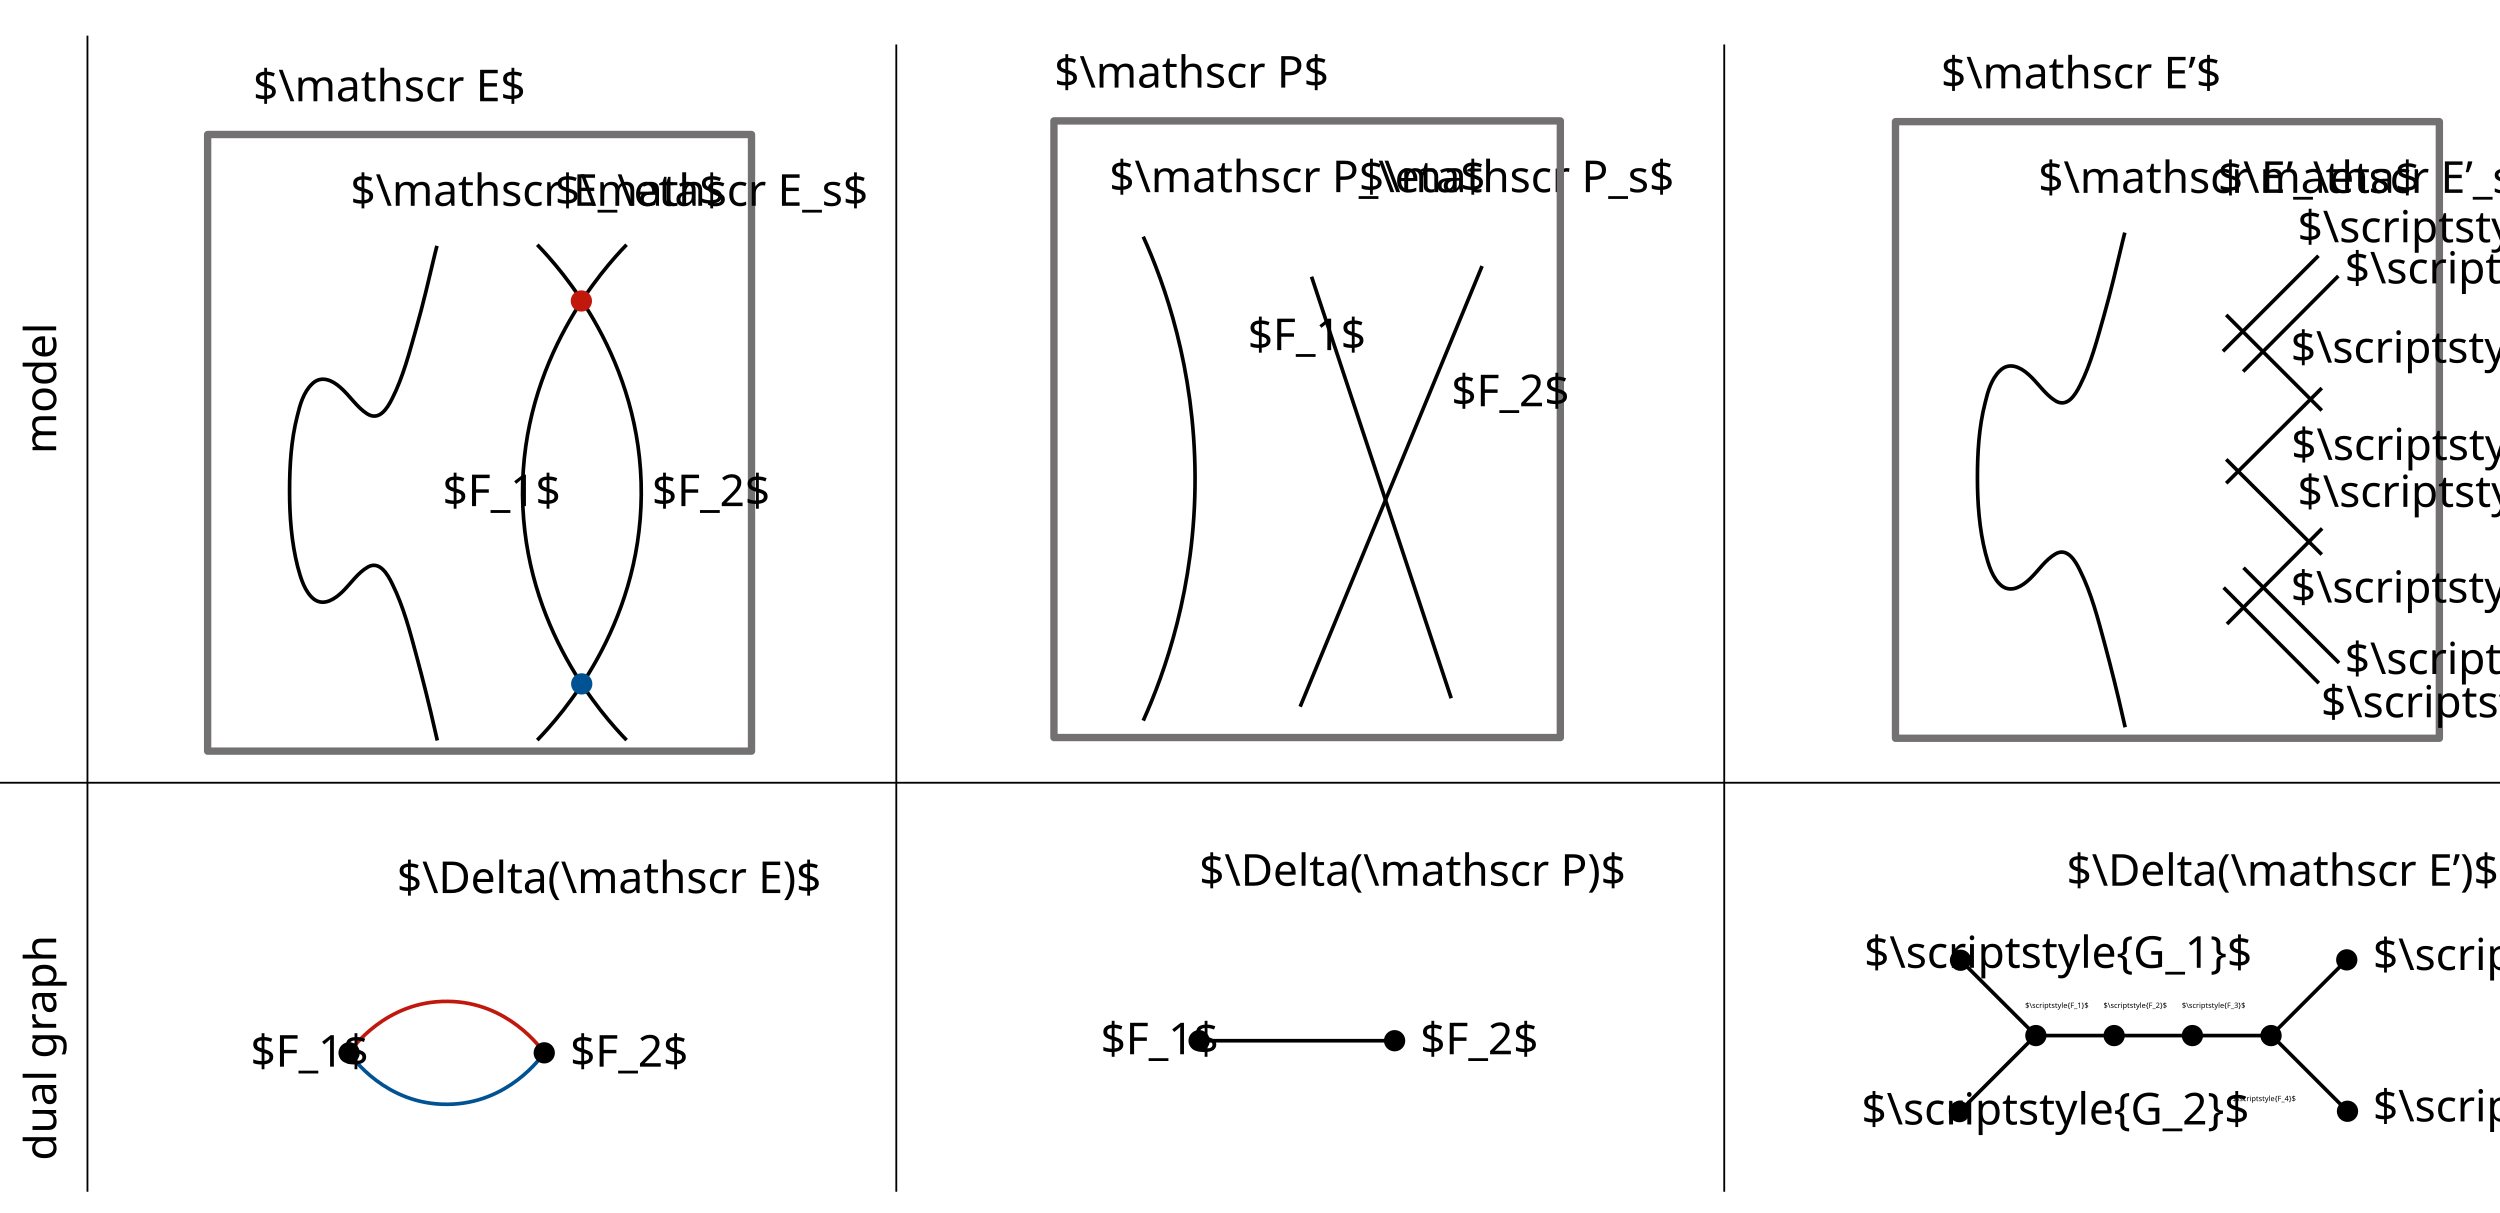
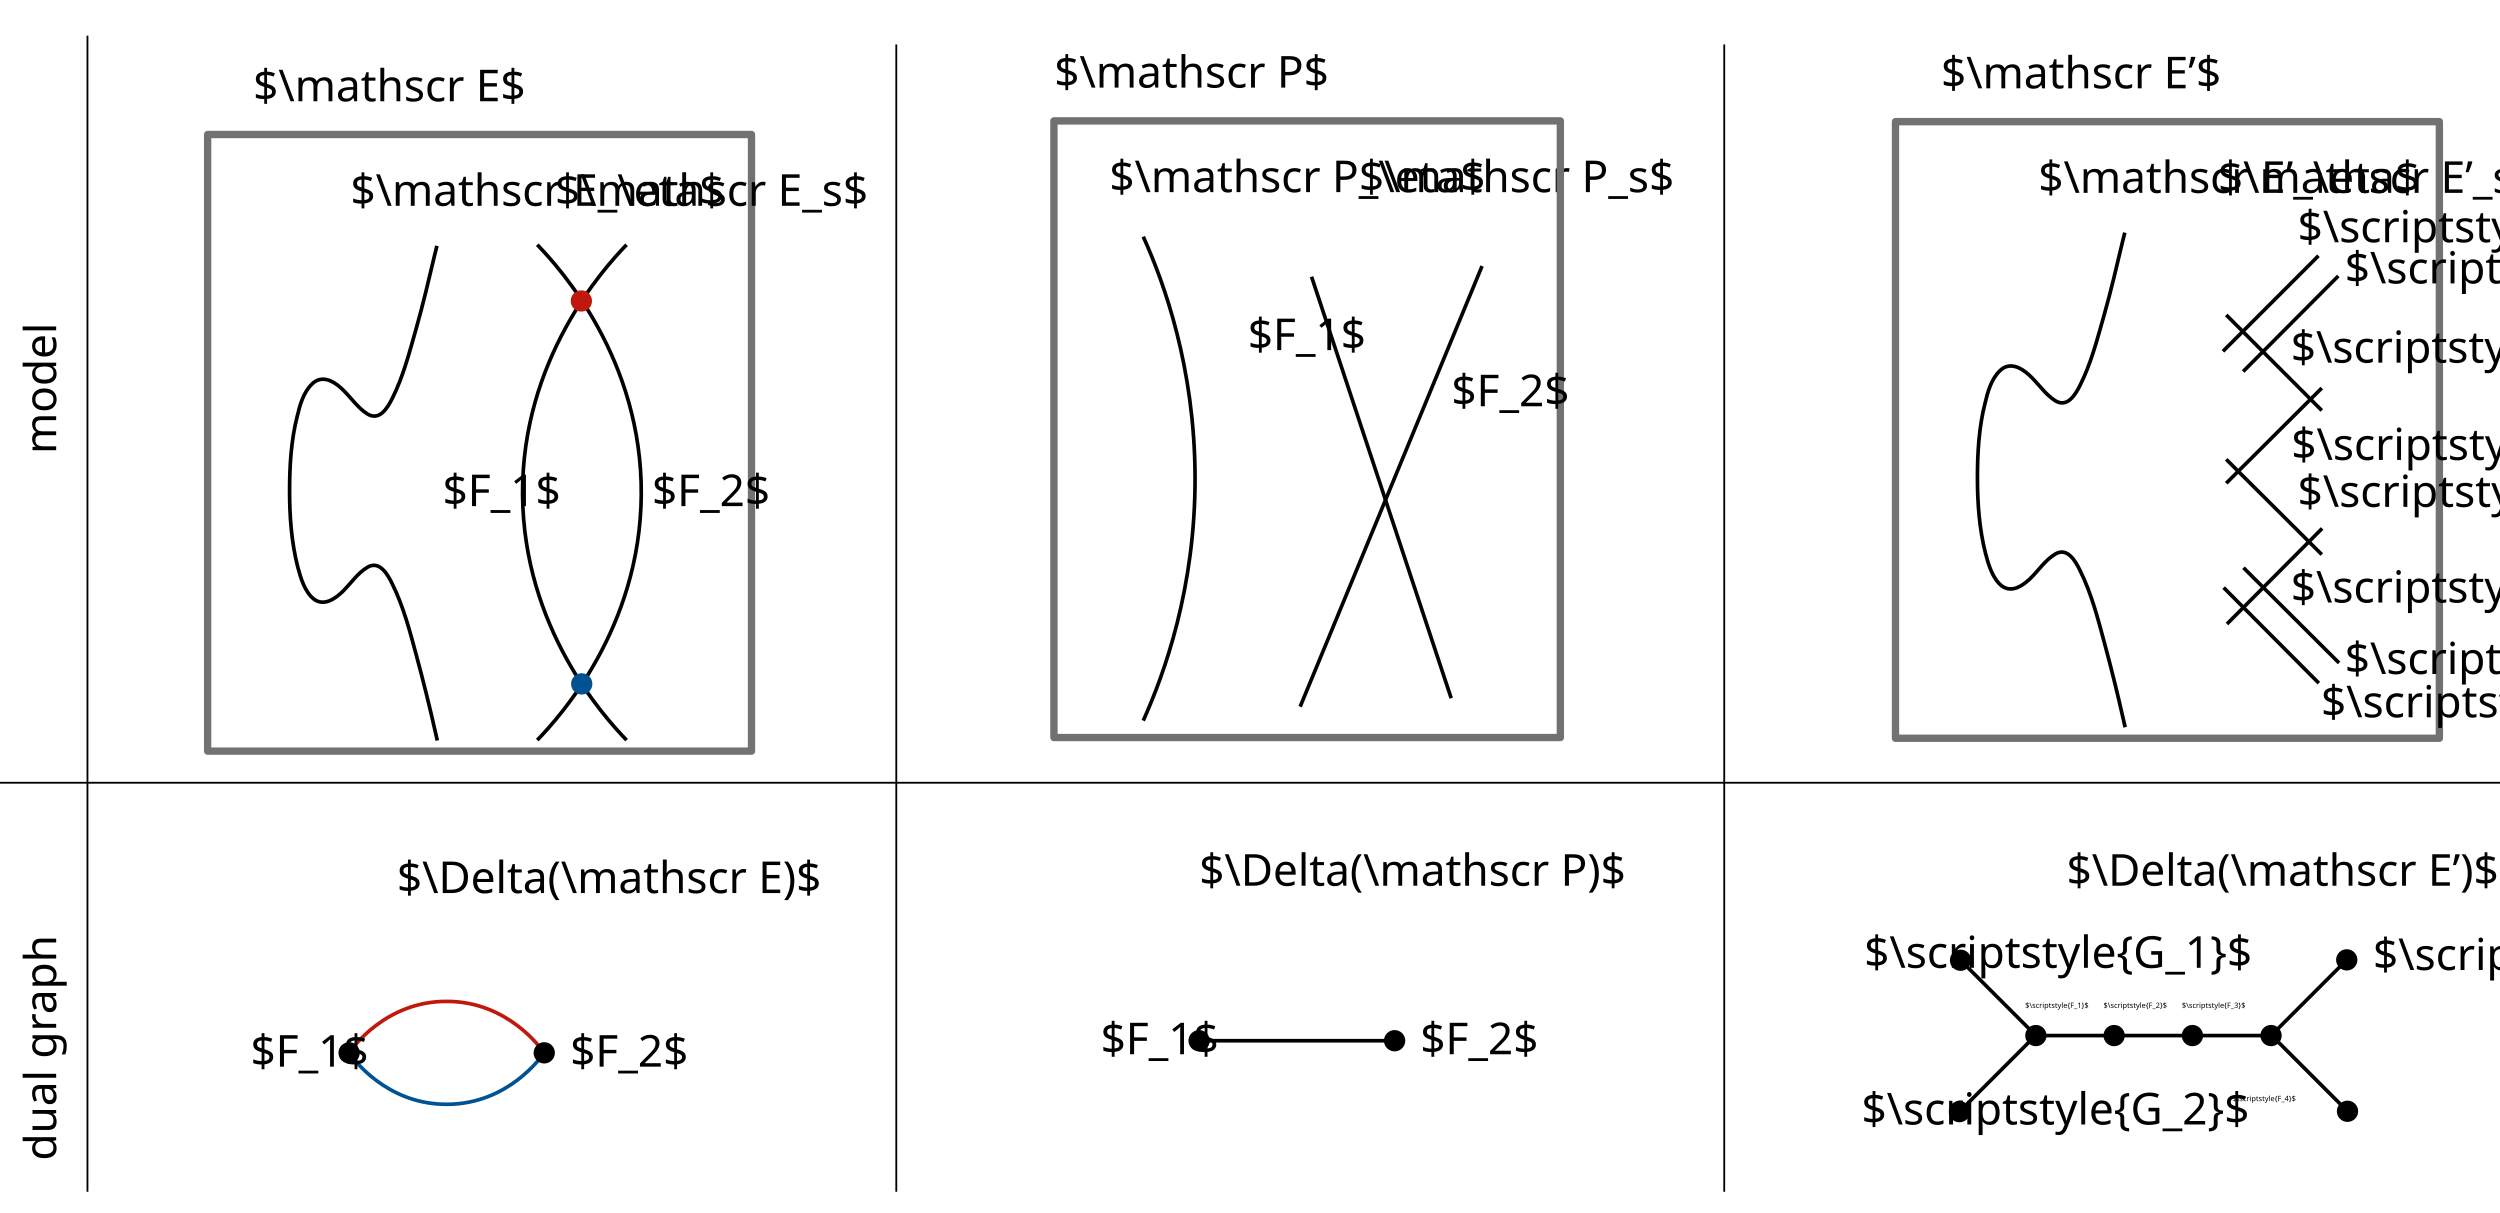
<svg xmlns="http://www.w3.org/2000/svg" version="1.1" id="svg8" x="0px" y="0px" viewBox="0 0 680.3 330" style="enable-background:new 0 0 680.3 330;" xml:space="preserve">
  <style type="text/css">
	.st0{fill:none;stroke:#C1180D;stroke-miterlimit:10;}
	.st1{fill:none;stroke:#005293;stroke-miterlimit:10;}
	.st2{fill:none;stroke:#737171;stroke-width:2;stroke-linecap:round;stroke-linejoin:round;stroke-miterlimit:10;}
	.st3{fill:#030304;}
	.st4{font-family:'ArialMT';}
	.st5{font-size:12px;}
	.st6{fill:none;stroke:#000000;stroke-miterlimit:10;}
	.st7{font-family:'MyriadPro-Regular';}
	.st8{fill:#005293;}
	.st9{fill:#C1180D;}
	.st10{fill:none;stroke:#020203;stroke-miterlimit:10;}
	.st11{fill:#020203;}
	.st12{fill:none;stroke:#727070;stroke-width:2;stroke-linecap:round;stroke-linejoin:round;stroke-miterlimit:10;}
	.st13{fill:none;stroke:#000000;stroke-width:0.5;stroke-miterlimit:10;}
- 	.st14{font-size:2.011px;}
+ 	.st14{fill:none;}
+ 	.st15{font-size:2.011px;}
</style>
  <path class="st0" d="M95,286.5c0.7-1.1,10-14.2,26.8-14c16.5,0.1,25.5,12.9,26.3,14" />
  <path class="st1" d="M95,286.5c0.7,1.1,10,14.2,26.8,14c16.5-0.1,25.5-12.9,26.3-14" />
  <g id="layer1" transform="translate(0,-177)">
</g>
  <rect x="56.5" y="36.6" class="st2" width="148" height="167.8" />
  <text transform="matrix(1 0 0 1 68.8728 27.5562)" class="st3 st4 st5">$\mathscr E$</text>
  <text transform="matrix(1 0 0 1 95.3527 56.0088)" class="st3 st4 st5">$\mathscr E_\eta$</text>
  <text transform="matrix(1 0 0 1 151.0171 56.0085)" class="st3 st4 st5">$\mathscr E_s$</text>
  <path class="st6" d="M146.2,66.6c6.2,6.4,28.6,31.2,28.3,68.1c-0.3,36.1-22,60.2-28.3,66.7" />
  <path class="st6" d="M170.5,66.6c-6.2,6.4-28.6,31.2-28.3,68.1c0.3,36.1,22,60.2,28.3,66.7" />
  <path class="st6" d="M78.8,133.6c0-6.8,0.4-13.8,2.1-20.4c0.7-3,1.7-6.5,4-8.7c2.5-2.5,5.6-1,7.8,1c2.5,2.2,4.4,5.3,7.2,7.1  c3.3,2.1,5.5-1.5,6.8-4.1c3-5.9,4.7-12.6,6.5-18.9c1.9-6.7,3.5-13.5,5.1-20.3c0.2-0.8,0.4-1.6,0.6-2.4 M78.8,133.6  c0,6.9,0.5,13.9,2.2,20.6c0.8,3,1.9,6.9,4.5,8.9c2.7,1.9,5.6-0.1,7.6-2c2.3-2.2,4.2-5.2,7-6.8c3.2-1.8,5.4,2,6.6,4.5  c3.1,6.2,4.9,13.2,6.7,19.9c1.8,6.7,3.5,13.5,5,20.2c0.2,0.9,0.4,1.8,0.6,2.6" />
  <text transform="matrix(1 0 0 1 120.4292 137.7292)" class="st7 st5">$F_1$</text>
  <text transform="matrix(1 0 0 1 177.409 137.7291)" class="st7 st5">$F_2$</text>
  <circle cx="95" cy="286.5" r="2.9" />
  <circle cx="148.1" cy="286.5" r="2.9" />
  <circle class="st8" cx="158.3" cy="186.1" r="2.9" />
  <circle class="st9" cx="158.2" cy="81.9" r="2.9" />
  <text transform="matrix(1 0 0 1 68.1636 290.264)" class="st7 st5">$F_1$</text>
  <text transform="matrix(1 0 0 1 155.1496 290.2639)" class="st7 st5">$F_2$</text>
  <text transform="matrix(1 0 0 1 107.9956 243.0272)" class="st7 st5">$\Delta(\mathscr E)$</text>
  <path class="st10" d="M311.1,64.4c5.7,12.6,14,35.6,14.1,65.4c0.1,30.3-8.4,53.6-14.1,66.3" />
  <text transform="matrix(1 0 0 1 286.8806 23.8371)" class="st11 st4 st5">$\mathscr P$</text>
  <line class="st10" x1="356.9" y1="75.3" x2="394.9" y2="190" />
  <line class="st10" x1="353.8" y1="192.3" x2="403.3" y2="72.4" />
  <text transform="matrix(1 0 0 1 301.8658 52.2897)" class="st11 st4 st5">$\mathscr P_\eta$</text>
  <text transform="matrix(1 0 0 1 369.7799 52.2897)" class="st11 st4 st5">$\mathscr P_s$</text>
  <rect x="286.8" y="32.9" class="st12" width="137.8" height="167.8" />
  <text transform="matrix(1 0 0 1 339.544 95.2699)" class="st7 st5">$F_1$</text>
  <text transform="matrix(1 0 0 1 394.9438 110.5465)" class="st7 st5">$F_2$</text>
  <circle cx="326.3" cy="283.2" r="2.9" />
  <circle cx="379.5" cy="283.2" r="2.9" />
  <text transform="matrix(1 0 0 1 299.4961 286.8823)" class="st7 st5">$F_1$</text>
  <text transform="matrix(1 0 0 1 386.482 286.8822)" class="st7 st5">$F_2$</text>
  <text transform="matrix(1 0 0 1 326.3255 241.0277)" class="st7 st5">$\Delta(\mathscr P)$</text>
  <line class="st6" x1="326.3" y1="283.2" x2="379.5" y2="283.2" />
  <line class="st13" x1="-6.1" y1="213" x2="693.2" y2="213" />
  <line class="st13" x1="243.9" y1="12.1" x2="243.9" y2="324.3" />
  <line class="st13" x1="23.8" y1="9.7" x2="23.8" y2="324.3" />
  <text transform="matrix(6.123234e-17 -1 1 6.123234e-17 15.2847 123.532)" class="st7 st5">model</text>
  <text transform="matrix(6.123234e-17 -1 1 6.123234e-17 15.2847 315.8142)" class="st7 st5">dual graph</text>
  <rect x="515.8" y="33.1" class="st2" width="148" height="167.8" />
  <text transform="matrix(1 0 0 1 528.1774 24.0333)" class="st3 st4 st5">$\mathscr E’$</text>
  <text transform="matrix(1 0 0 1 554.6572 52.4859)" class="st3 st4 st5">$\mathscr E’_\eta$</text>
  <text transform="matrix(1 0 0 1 603.5351 52.4857)" class="st3 st4 st5">$\mathscr E’_s$</text>
  <path class="st6" d="M538.1,130c0-6.8,0.4-13.8,2.1-20.4c0.7-3,1.7-6.5,4-8.7c2.5-2.5,5.6-1,7.8,1c2.5,2.2,4.4,5.3,7.2,7.1  c3.3,2.1,5.5-1.5,6.8-4.1c3-5.9,4.7-12.6,6.5-18.9c1.9-6.7,3.5-13.5,5.1-20.3c0.2-0.8,0.4-1.6,0.6-2.4 M538.1,130  c0,6.9,0.5,13.9,2.2,20.6c0.8,3,1.9,6.9,4.5,8.9c2.7,1.9,5.6-0.1,7.6-2c2.3-2.2,4.2-5.2,7-6.8c3.2-1.8,5.4,2,6.6,4.5  c3.1,6.2,4.9,13.2,6.7,19.9c1.8,6.7,3.5,13.5,5,20.2c0.2,0.9,0.4,1.8,0.6,2.6" />
  <line class="st6" x1="630.9" y1="69.6" x2="604.9" y2="95.6" />
  <line class="st6" x1="636.3" y1="75.1" x2="610.4" y2="101.1" />
  <line class="st6" x1="605.8" y1="85.7" x2="631.8" y2="111.7" />
  <line class="st6" x1="631.8" y1="105.6" x2="605.8" y2="131.5" />
  <line class="st6" x1="605.8" y1="125" x2="631.8" y2="150.9" />
  <line class="st6" x1="631" y1="185.9" x2="605.1" y2="159.9" />
  <line class="st6" x1="636.5" y1="180.4" x2="610.5" y2="154.5" />
  <line class="st6" x1="606" y1="169.8" x2="631.9" y2="143.8" />
  <text transform="matrix(1 0 0 1 625.2104 65.9184)" class="st7 st5">$\scriptstyle{G_1}$</text>
  <text transform="matrix(1 0 0 1 638.046 77.1267)" class="st7 st5">$\scriptstyle{G_2}$</text>
  <text transform="matrix(1 0 0 1 638.0461 183.4003)" class="st7 st5">$\scriptstyle{G_3}$</text>
  <text transform="matrix(1 0 0 1 631.578 195.1854)" class="st7 st5">$\scriptstyle{G_4}$</text>
  <line class="st13" x1="469.2" y1="12.1" x2="469.2" y2="324.3" />
  <text transform="matrix(1 0 0 1 623.3583 98.6891)" class="st7 st5">$\scriptstyle{F_1}$</text>
  <text transform="matrix(1 0 0 1 623.4971 125.154)" class="st7 st5">$\scriptstyle{F_2}$</text>
  <text transform="matrix(1 0 0 1 625.2104 137.9268)" class="st7 st5">$\scriptstyle{F_3}$</text>
  <text transform="matrix(1 0 0 1 623.3577 163.9592)" class="st7 st5">$\scriptstyle{F_4}$</text>
  <circle cx="533.5" cy="261.3" r="2.9" />
  <line class="st6" x1="533.5" y1="261.3" x2="554.1" y2="281.9" />
  <circle cx="533.2" cy="302.5" r="2.9" />
  <line class="st6" x1="533.2" y1="302.5" x2="553.8" y2="281.9" />
  <circle cx="554" cy="281.8" r="2.9" />
  <line class="st6" x1="554.2" y1="281.8" x2="575.5" y2="281.8" />
  <circle cx="575.3" cy="281.8" r="2.9" />
  <line class="st6" x1="575.5" y1="281.8" x2="596.8" y2="281.8" />
  <circle cx="596.6" cy="281.8" r="2.9" />
  <line class="st6" x1="596.8" y1="281.8" x2="618.1" y2="281.8" />
  <circle cx="618" cy="281.8" r="2.9" />
  <circle cx="638.6" cy="261.2" r="2.9" />
  <line class="st6" x1="638.6" y1="261.2" x2="618" y2="281.8" />
  <circle cx="638.8" cy="302.4" r="2.9" />
  <line class="st6" x1="638.8" y1="302.4" x2="618.2" y2="281.8" />
  <text transform="matrix(1 0 0 1 507.2748 263.3625)" class="st7 st5">$\scriptstyle{G_1}$</text>
  <text transform="matrix(1 0 0 1 506.5383 305.9944)" class="st7 st5">$\scriptstyle{G_2}$</text>
  <text transform="matrix(1 0 0 1 645.7237 263.9511)" class="st7 st5">$\scriptstyle{G_3}$</text>
-   <text transform="matrix(1 0 0 1 645.7236 305.1591)" class="st7 st5">$\scriptstyle{G_4}$</text>
-   <text transform="matrix(1 0 0 1 551.0768 274.2755)" class="st7 st14">$\scriptstyle{F_1}$</text>
-   <text transform="matrix(1 0 0 1 572.4069 274.2755)" class="st7 st14">$\scriptstyle{F_2}$</text>
-   <text transform="matrix(1 0 0 1 593.7379 274.2755)" class="st7 st14">$\scriptstyle{F_3}$</text>
-   <text transform="matrix(1 0 0 1 607.4773 299.6393)" class="st7 st14">$\scriptstyle{F_4}$</text>
+   <text transform="matrix(1 0 0 1 645.7236 305.1591)" class="st14 st7 st5">$\scriptstyle{G_4}$</text>
+   <text transform="matrix(1 0 0 1 551.0768 274.2755)" class="st7 st15">$\scriptstyle{F_1}$</text>
+   <text transform="matrix(1 0 0 1 572.4069 274.2755)" class="st7 st15">$\scriptstyle{F_2}$</text>
+   <text transform="matrix(1 0 0 1 593.7379 274.2755)" class="st7 st15">$\scriptstyle{F_3}$</text>
+   <text transform="matrix(1 0 0 1 607.4773 299.6393)" class="st7 st15">$\scriptstyle{F_4}$</text>
  <text transform="matrix(1 0 0 1 562.3438 241.0277)" class="st3 st4 st5">$\Delta(\mathscr E’)$</text>
</svg>
